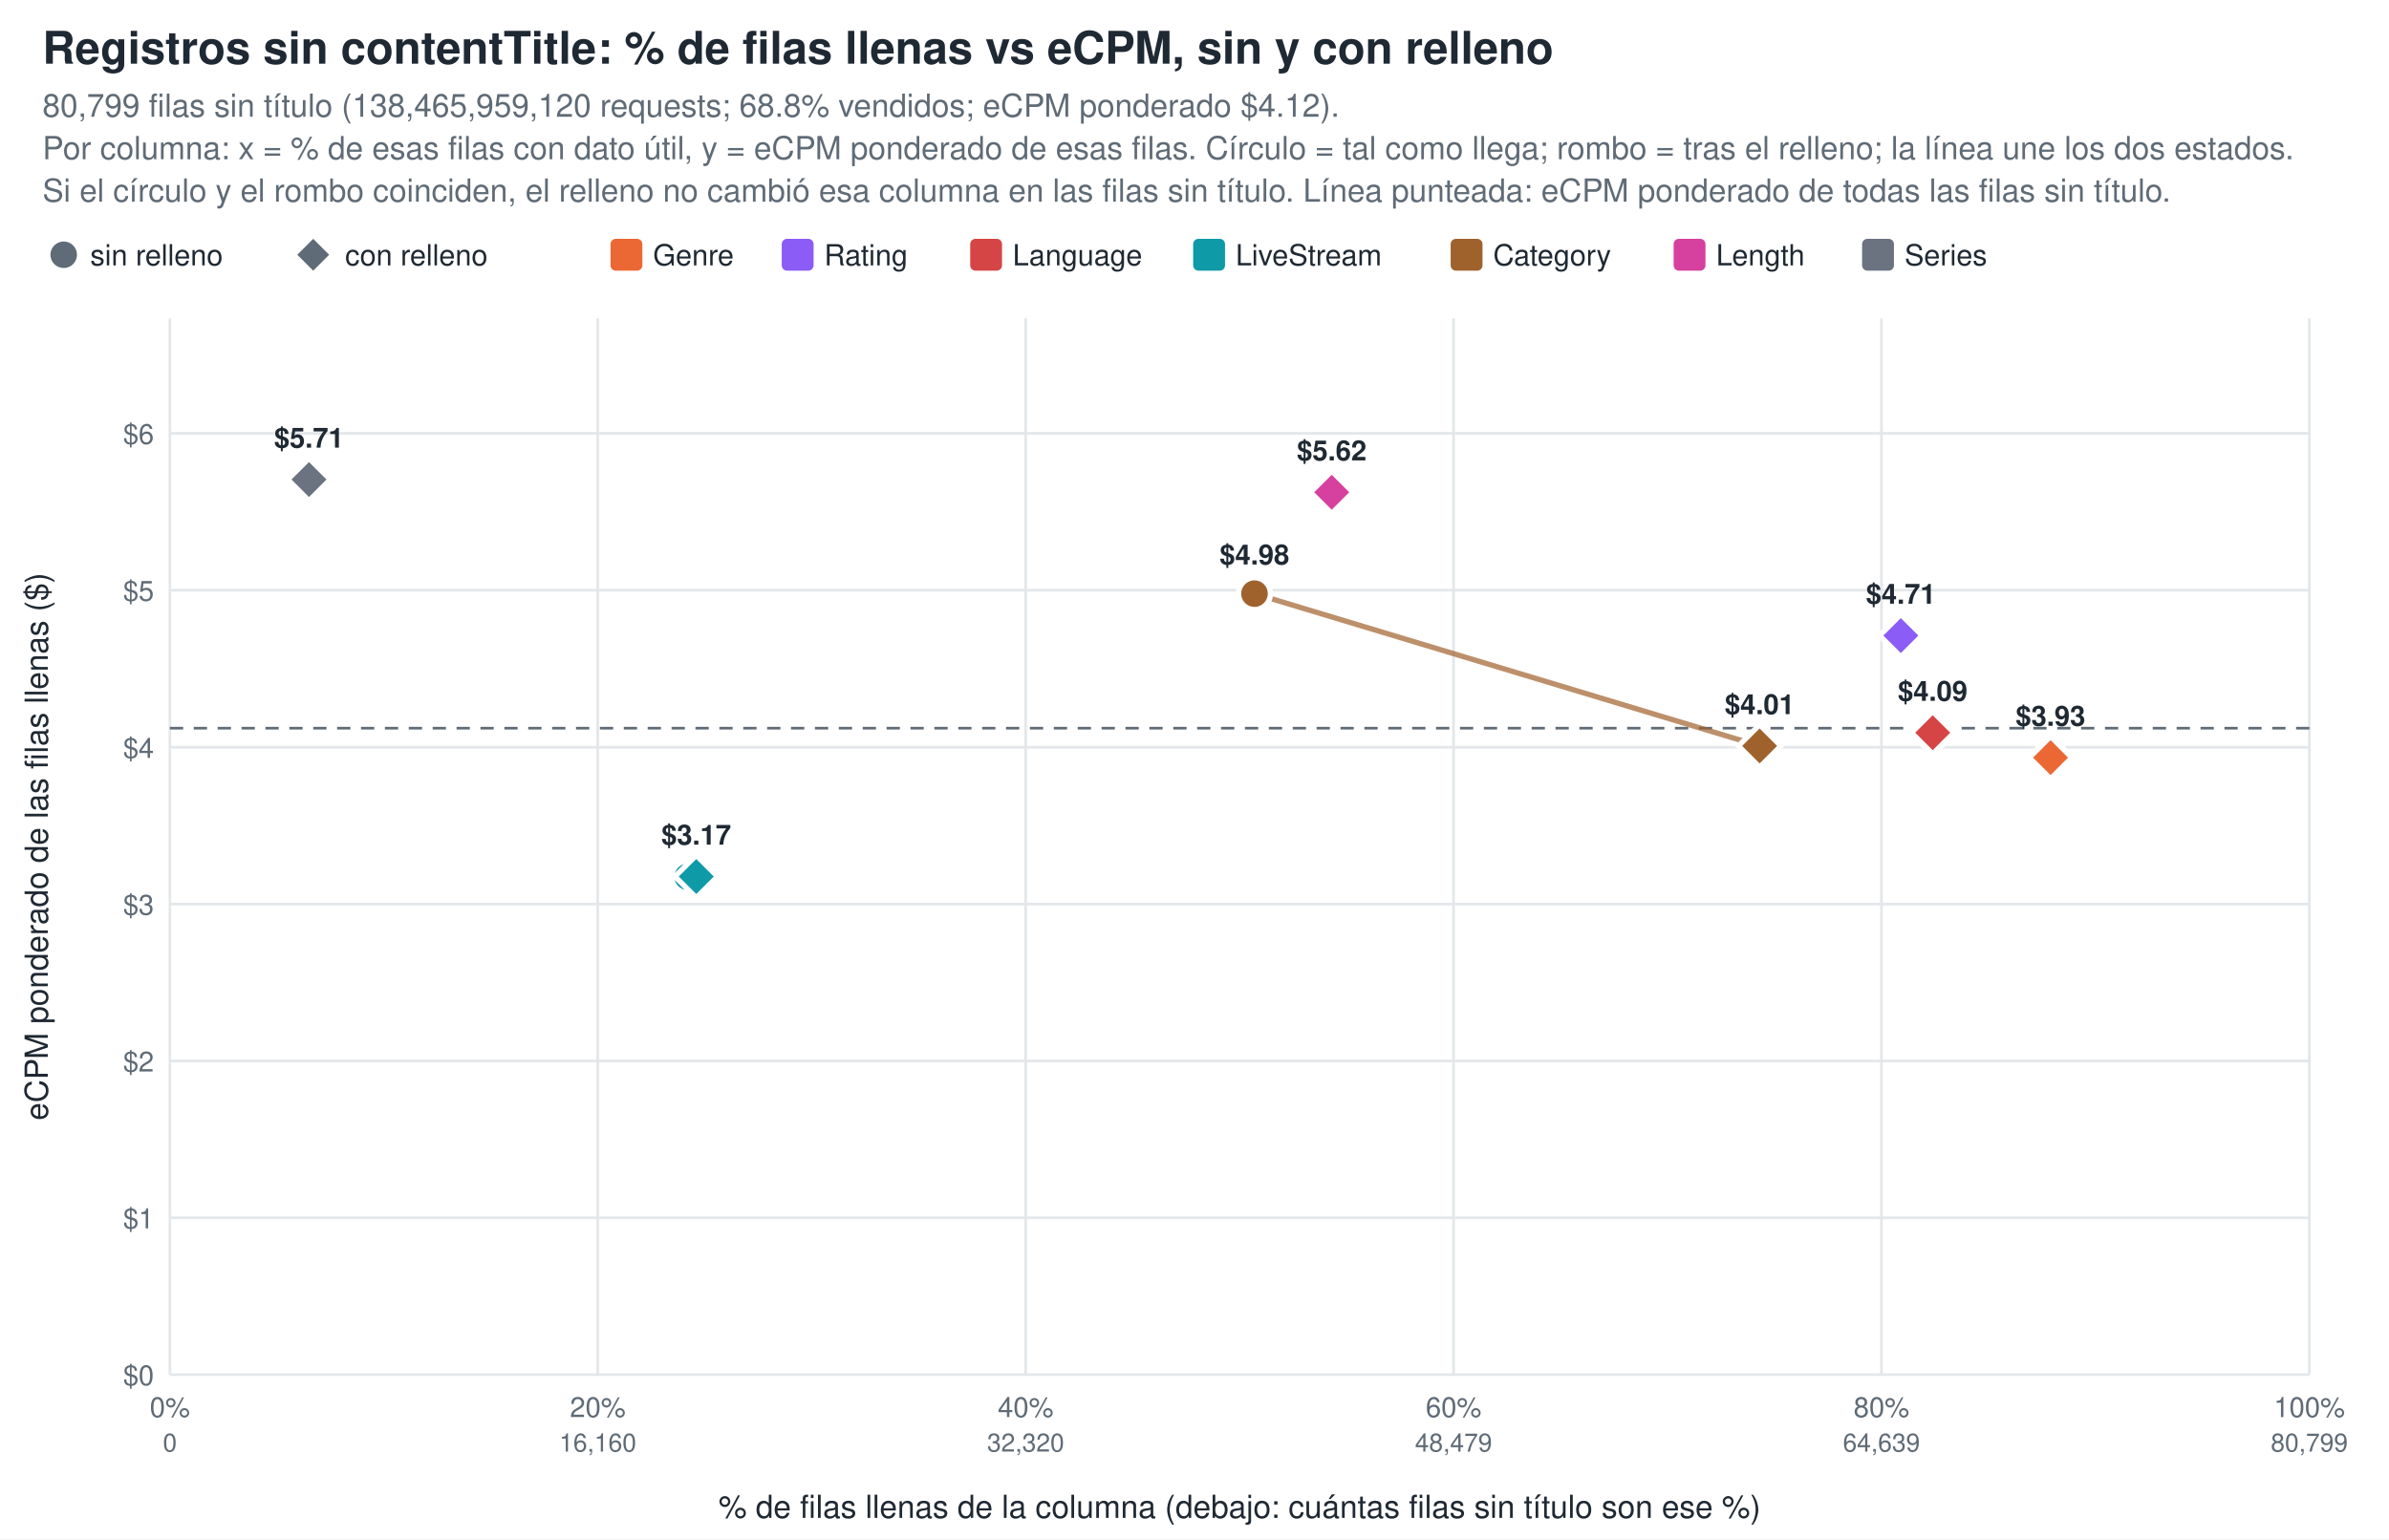
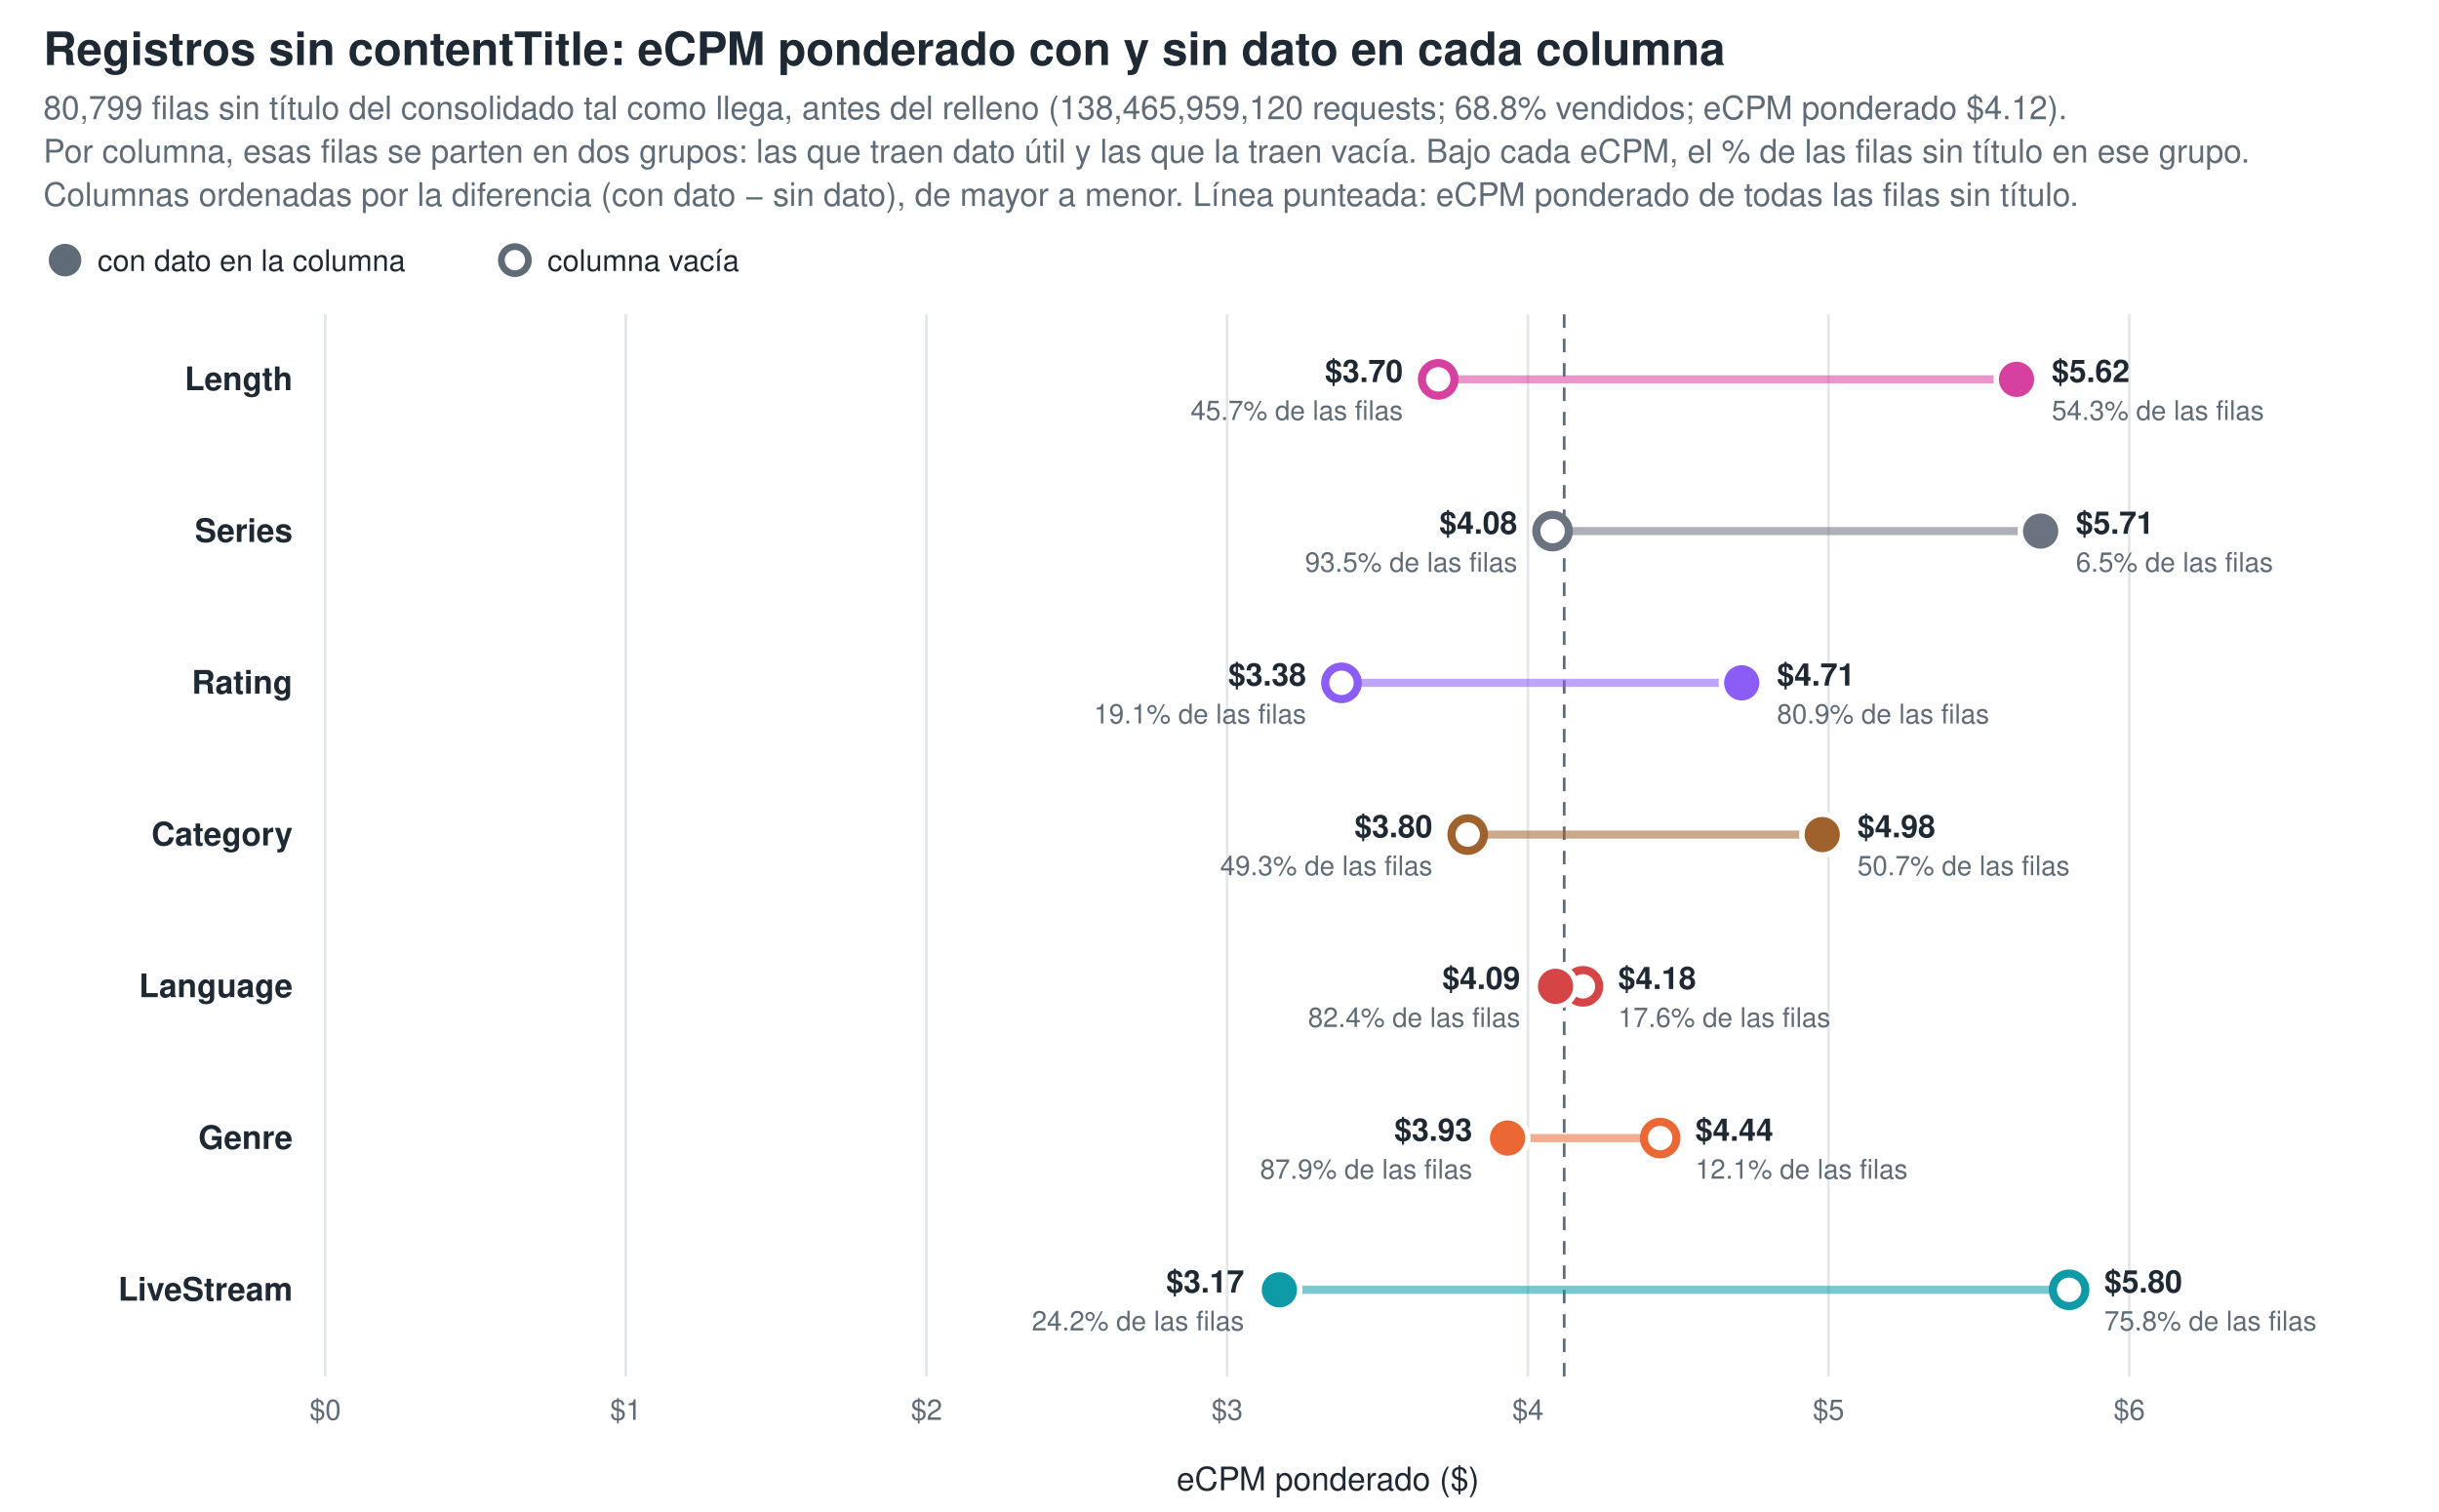
- <svg xmlns="http://www.w3.org/2000/svg" width="900" height="580" viewBox="0 0 900 580" font-family="Segoe UI, Helvetica, Arial, sans-serif" font-size="12">
-   <rect width="900" height="580" fill="#ffffff" />
-   <text x="16" y="24" font-size="17" font-weight="700" fill="#1f2933">Registros sin contentTitle: % de filas llenas vs eCPM, sin y con relleno</text>
-   <text x="16" y="44" font-size="12" fill="#5f6b76">80,799 filas sin título (138,465,959,120 requests; 68.8% vendidos; eCPM ponderado $4.12).</text>
-   <text x="16" y="60" font-size="12" fill="#5f6b76">Por columna: x = % de esas filas con dato útil, y = eCPM ponderado de esas filas. Círculo = tal como llega; rombo = tras el relleno; la línea une los dos estados.</text>
-   <text x="16" y="76" font-size="12" fill="#5f6b76">Si el círculo y el rombo coinciden, el relleno no cambió esa columna en las filas sin título. Línea punteada: eCPM ponderado de todas las filas sin título.</text>
-   <circle cx="24" cy="96" r="5" fill="#5f6b76" />
-   <text x="34" y="100" font-size="11" fill="#1f2933">sin relleno</text>
-   <polygon points="118,90 124,96 118,102 112,96" fill="#5f6b76" />
-   <text x="130" y="100" font-size="11" fill="#1f2933">con relleno</text>
-   <rect x="230" y="90" width="12" height="12" rx="2" fill="#eb6834" />
-   <text x="246" y="100" font-size="11" fill="#1f2933">Genre</text>
-   <rect x="294.5" y="90" width="12" height="12" rx="2" fill="#8b5cf6" />
-   <text x="310.5" y="100" font-size="11" fill="#1f2933">Rating</text>
-   <rect x="365.5" y="90" width="12" height="12" rx="2" fill="#d64545" />
-   <text x="381.5" y="100" font-size="11" fill="#1f2933">Language</text>
-   <rect x="449.5" y="90" width="12" height="12" rx="2" fill="#0e9aa7" />
-   <text x="465.5" y="100" font-size="11" fill="#1f2933">LiveStream</text>
-   <rect x="546.5" y="90" width="12" height="12" rx="2" fill="#a0622d" />
-   <text x="562.5" y="100" font-size="11" fill="#1f2933">Category</text>
-   <rect x="630.5" y="90" width="12" height="12" rx="2" fill="#d6409f" />
-   <text x="646.5" y="100" font-size="11" fill="#1f2933">Length</text>
-   <rect x="701.5" y="90" width="12" height="12" rx="2" fill="#6b7280" />
-   <text x="717.5" y="100" font-size="11" fill="#1f2933">Series</text>
-   <line x1="64.0" y1="120" x2="64.0" y2="518" stroke="#e3e7ea" />
-   <text x="64.0" y="534" text-anchor="middle" font-size="10.5" fill="#5f6b76">0%</text>
-   <text x="64.0" y="547" text-anchor="middle" font-size="9.5" fill="#5f6b76">0</text>
-   <line x1="225.2" y1="120" x2="225.2" y2="518" stroke="#e3e7ea" />
-   <text x="225.2" y="534" text-anchor="middle" font-size="10.5" fill="#5f6b76">20%</text>
-   <text x="225.2" y="547" text-anchor="middle" font-size="9.5" fill="#5f6b76">16,160</text>
-   <line x1="386.4" y1="120" x2="386.4" y2="518" stroke="#e3e7ea" />
-   <text x="386.4" y="534" text-anchor="middle" font-size="10.5" fill="#5f6b76">40%</text>
-   <text x="386.4" y="547" text-anchor="middle" font-size="9.5" fill="#5f6b76">32,320</text>
-   <line x1="547.6" y1="120" x2="547.6" y2="518" stroke="#e3e7ea" />
-   <text x="547.6" y="534" text-anchor="middle" font-size="10.5" fill="#5f6b76">60%</text>
-   <text x="547.6" y="547" text-anchor="middle" font-size="9.5" fill="#5f6b76">48,479</text>
-   <line x1="708.8" y1="120" x2="708.8" y2="518" stroke="#e3e7ea" />
-   <text x="708.8" y="534" text-anchor="middle" font-size="10.5" fill="#5f6b76">80%</text>
-   <text x="708.8" y="547" text-anchor="middle" font-size="9.5" fill="#5f6b76">64,639</text>
-   <line x1="870.0" y1="120" x2="870.0" y2="518" stroke="#e3e7ea" />
-   <text x="870.0" y="534" text-anchor="middle" font-size="10.5" fill="#5f6b76">100%</text>
-   <text x="870.0" y="547" text-anchor="middle" font-size="9.5" fill="#5f6b76">80,799</text>
-   <line x1="64" y1="518.0" x2="870" y2="518.0" stroke="#e3e7ea" />
-   <text x="58" y="522.0" text-anchor="end" font-size="10.5" fill="#5f6b76">$0</text>
-   <line x1="64" y1="458.9" x2="870" y2="458.9" stroke="#e3e7ea" />
-   <text x="58" y="462.9" text-anchor="end" font-size="10.5" fill="#5f6b76">$1</text>
-   <line x1="64" y1="399.8" x2="870" y2="399.8" stroke="#e3e7ea" />
-   <text x="58" y="403.8" text-anchor="end" font-size="10.5" fill="#5f6b76">$2</text>
-   <line x1="64" y1="340.7" x2="870" y2="340.7" stroke="#e3e7ea" />
-   <text x="58" y="344.7" text-anchor="end" font-size="10.5" fill="#5f6b76">$3</text>
-   <line x1="64" y1="281.6" x2="870" y2="281.6" stroke="#e3e7ea" />
-   <text x="58" y="285.6" text-anchor="end" font-size="10.5" fill="#5f6b76">$4</text>
-   <line x1="64" y1="222.4" x2="870" y2="222.4" stroke="#e3e7ea" />
-   <text x="58" y="226.4" text-anchor="end" font-size="10.5" fill="#5f6b76">$5</text>
-   <line x1="64" y1="163.3" x2="870" y2="163.3" stroke="#e3e7ea" />
-   <text x="58" y="167.3" text-anchor="end" font-size="10.5" fill="#5f6b76">$6</text>
-   <line x1="64" y1="274.4" x2="870" y2="274.4" stroke="#5f6b76" stroke-dasharray="5 4" />
-   <text x="467.0" y="572" text-anchor="middle" fill="#1f2933">% de filas llenas de la columna (debajo: cuántas filas sin título son ese %)</text>
-   <text transform="translate(18,319.0) rotate(-90)" text-anchor="middle" fill="#1f2933">eCPM ponderado de las filas llenas ($)</text>
-   <circle cx="772.5" cy="285.5" r="6" fill="#eb6834" stroke="#ffffff" stroke-width="2" />
-   <polygon points="772.5,277.5 780.5,285.5 772.5,293.5 764.5,285.5" fill="#eb6834" stroke="#ffffff" stroke-width="2" />
-   <text x="772.5" y="273.5" text-anchor="middle" font-size="10.5" font-weight="600" fill="#1f2933">$3.93</text>
-   <circle cx="716.1" cy="239.5" r="6" fill="#8b5cf6" stroke="#ffffff" stroke-width="2" />
-   <polygon points="716.1,231.5 724.1,239.5 716.1,247.5 708.1,239.5" fill="#8b5cf6" stroke="#ffffff" stroke-width="2" />
-   <text x="716.1" y="227.5" text-anchor="middle" font-size="10.5" font-weight="600" fill="#1f2933">$4.71</text>
-   <circle cx="728.1" cy="276.1" r="6" fill="#d64545" stroke="#ffffff" stroke-width="2" />
-   <polygon points="728.1,268.1 736.1,276.1 728.1,284.1 720.1,276.1" fill="#d64545" stroke="#ffffff" stroke-width="2" />
-   <text x="728.1" y="264.1" text-anchor="middle" font-size="10.5" font-weight="600" fill="#1f2933">$4.09</text>
-   <line x1="259.1" y1="330.4" x2="262.3" y2="330.3" stroke="#0e9aa7" stroke-width="2" stroke-opacity="0.7" />
-   <circle cx="259.1" cy="330.4" r="6" fill="#0e9aa7" stroke="#ffffff" stroke-width="2" />
-   <polygon points="262.3,322.3 270.3,330.3 262.3,338.3 254.3,330.3" fill="#0e9aa7" stroke="#ffffff" stroke-width="2" />
-   <text x="262.3" y="318.3" text-anchor="middle" font-size="10.5" font-weight="600" fill="#1f2933">$3.17</text>
-   <line x1="472.6" y1="223.7" x2="662.9" y2="281.1" stroke="#a0622d" stroke-width="2" stroke-opacity="0.7" />
-   <circle cx="472.6" cy="223.7" r="6" fill="#a0622d" stroke="#ffffff" stroke-width="2" />
-   <polygon points="662.9,273.1 670.9,281.1 662.9,289.1 654.9,281.1" fill="#a0622d" stroke="#ffffff" stroke-width="2" />
-   <text x="472.6" y="212.7" text-anchor="middle" font-size="10.5" font-weight="600" fill="#1f2933">$4.98</text>
-   <text x="662.9" y="269.1" text-anchor="middle" font-size="10.5" font-weight="600" fill="#1f2933">$4.01</text>
-   <circle cx="501.7" cy="185.5" r="6" fill="#d6409f" stroke="#ffffff" stroke-width="2" />
-   <polygon points="501.7,177.5 509.7,185.5 501.7,193.5 493.7,185.5" fill="#d6409f" stroke="#ffffff" stroke-width="2" />
-   <text x="501.7" y="173.5" text-anchor="middle" font-size="10.5" font-weight="600" fill="#1f2933">$5.62</text>
-   <circle cx="116.4" cy="180.7" r="6" fill="#6b7280" stroke="#ffffff" stroke-width="2" />
-   <polygon points="116.4,172.7 124.4,180.7 116.4,188.7 108.4,180.7" fill="#6b7280" stroke="#ffffff" stroke-width="2" />
-   <text x="116.4" y="168.7" text-anchor="middle" font-size="10.5" font-weight="600" fill="#1f2933">$5.71</text>
+ <svg xmlns="http://www.w3.org/2000/svg" width="900" height="558" viewBox="0 0 900 558" font-family="Segoe UI, Helvetica, Arial, sans-serif" font-size="12">
+   <rect width="900" height="558" fill="#ffffff" />
+   <text x="16" y="24" font-size="17" font-weight="700" fill="#1f2933">Registros sin contentTitle: eCPM ponderado con y sin dato en cada columna</text>
+   <text x="16" y="44" font-size="12" fill="#5f6b76">80,799 filas sin título del consolidado tal como llega, antes del relleno (138,465,959,120 requests; 68.8% vendidos; eCPM ponderado $4.12).</text>
+   <text x="16" y="60" font-size="12" fill="#5f6b76">Por columna, esas filas se parten en dos grupos: las que traen dato útil y las que la traen vacía. Bajo cada eCPM, el % de las filas sin título en ese grupo.</text>
+   <text x="16" y="76" font-size="12" fill="#5f6b76">Columnas ordenadas por la diferencia (con dato − sin dato), de mayor a menor. Línea punteada: eCPM ponderado de todas las filas sin título.</text>
+   <circle cx="24" cy="96" r="6" fill="#5f6b76" />
+   <text x="36" y="100" font-size="11" fill="#1f2933">con dato en la columna</text>
+   <circle cx="190" cy="96" r="5" fill="#ffffff" stroke="#5f6b76" stroke-width="2.5" />
+   <text x="202" y="100" font-size="11" fill="#1f2933">columna vacía</text>
+   <line x1="120.0" y1="116" x2="120.0" y2="508" stroke="#e3e7ea" />
+   <text x="120.0" y="524" text-anchor="middle" font-size="10.5" fill="#5f6b76">$0</text>
+   <line x1="230.9" y1="116" x2="230.9" y2="508" stroke="#e3e7ea" />
+   <text x="230.9" y="524" text-anchor="middle" font-size="10.5" fill="#5f6b76">$1</text>
+   <line x1="341.9" y1="116" x2="341.9" y2="508" stroke="#e3e7ea" />
+   <text x="341.9" y="524" text-anchor="middle" font-size="10.5" fill="#5f6b76">$2</text>
+   <line x1="452.8" y1="116" x2="452.8" y2="508" stroke="#e3e7ea" />
+   <text x="452.8" y="524" text-anchor="middle" font-size="10.5" fill="#5f6b76">$3</text>
+   <line x1="563.8" y1="116" x2="563.8" y2="508" stroke="#e3e7ea" />
+   <text x="563.8" y="524" text-anchor="middle" font-size="10.5" fill="#5f6b76">$4</text>
+   <line x1="674.7" y1="116" x2="674.7" y2="508" stroke="#e3e7ea" />
+   <text x="674.7" y="524" text-anchor="middle" font-size="10.5" fill="#5f6b76">$5</text>
+   <line x1="785.7" y1="116" x2="785.7" y2="508" stroke="#e3e7ea" />
+   <text x="785.7" y="524" text-anchor="middle" font-size="10.5" fill="#5f6b76">$6</text>
+   <line x1="577.2" y1="116" x2="577.2" y2="508" stroke="#5f6b76" stroke-dasharray="5 4" />
+   <text x="490.0" y="550" text-anchor="middle" fill="#1f2933">eCPM ponderado ($)</text>
+   <text x="108" y="144.0" text-anchor="end" font-size="12" font-weight="600" fill="#1f2933">Length</text>
+   <line x1="744.1" y1="140.0" x2="530.7" y2="140.0" stroke="#d6409f" stroke-width="3" stroke-opacity="0.55" />
+   <circle cx="530.7" cy="140.0" r="6" fill="#ffffff" stroke="#d6409f" stroke-width="3" />
+   <circle cx="744.1" cy="140.0" r="7.5" fill="#d6409f" stroke="#ffffff" stroke-width="2" />
+   <text x="757.1" y="141.0" text-anchor="start" font-size="11.5" font-weight="700" fill="#1f2933">$5.62</text>
+   <text x="757.1" y="155.0" text-anchor="start" font-size="10" fill="#5f6b76">54.3% de las filas</text>
+   <text x="517.7" y="141.0" text-anchor="end" font-size="11.5" font-weight="700" fill="#1f2933">$3.70</text>
+   <text x="517.7" y="155.0" text-anchor="end" font-size="10" fill="#5f6b76">45.7% de las filas</text>
+   <text x="108" y="200.0" text-anchor="end" font-size="12" font-weight="600" fill="#1f2933">Series</text>
+   <line x1="753.0" y1="196.0" x2="572.9" y2="196.0" stroke="#6b7280" stroke-width="3" stroke-opacity="0.55" />
+   <circle cx="572.9" cy="196.0" r="6" fill="#ffffff" stroke="#6b7280" stroke-width="3" />
+   <circle cx="753.0" cy="196.0" r="7.5" fill="#6b7280" stroke="#ffffff" stroke-width="2" />
+   <text x="766.0" y="197.0" text-anchor="start" font-size="11.5" font-weight="700" fill="#1f2933">$5.71</text>
+   <text x="766.0" y="211.0" text-anchor="start" font-size="10" fill="#5f6b76">6.5% de las filas</text>
+   <text x="559.9" y="197.0" text-anchor="end" font-size="11.5" font-weight="700" fill="#1f2933">$4.08</text>
+   <text x="559.9" y="211.0" text-anchor="end" font-size="10" fill="#5f6b76">93.5% de las filas</text>
+   <text x="108" y="256.0" text-anchor="end" font-size="12" font-weight="600" fill="#1f2933">Rating</text>
+   <line x1="642.7" y1="252.0" x2="495.0" y2="252.0" stroke="#8b5cf6" stroke-width="3" stroke-opacity="0.55" />
+   <circle cx="495.0" cy="252.0" r="6" fill="#ffffff" stroke="#8b5cf6" stroke-width="3" />
+   <circle cx="642.7" cy="252.0" r="7.5" fill="#8b5cf6" stroke="#ffffff" stroke-width="2" />
+   <text x="655.7" y="253.0" text-anchor="start" font-size="11.5" font-weight="700" fill="#1f2933">$4.71</text>
+   <text x="655.7" y="267.0" text-anchor="start" font-size="10" fill="#5f6b76">80.9% de las filas</text>
+   <text x="482.0" y="253.0" text-anchor="end" font-size="11.5" font-weight="700" fill="#1f2933">$3.38</text>
+   <text x="482.0" y="267.0" text-anchor="end" font-size="10" fill="#5f6b76">19.1% de las filas</text>
+   <text x="108" y="312.0" text-anchor="end" font-size="12" font-weight="600" fill="#1f2933">Category</text>
+   <line x1="672.4" y1="308.0" x2="541.6" y2="308.0" stroke="#a0622d" stroke-width="3" stroke-opacity="0.55" />
+   <circle cx="541.6" cy="308.0" r="6" fill="#ffffff" stroke="#a0622d" stroke-width="3" />
+   <circle cx="672.4" cy="308.0" r="7.5" fill="#a0622d" stroke="#ffffff" stroke-width="2" />
+   <text x="685.4" y="309.0" text-anchor="start" font-size="11.5" font-weight="700" fill="#1f2933">$4.98</text>
+   <text x="685.4" y="323.0" text-anchor="start" font-size="10" fill="#5f6b76">50.7% de las filas</text>
+   <text x="528.6" y="309.0" text-anchor="end" font-size="11.5" font-weight="700" fill="#1f2933">$3.80</text>
+   <text x="528.6" y="323.0" text-anchor="end" font-size="10" fill="#5f6b76">49.3% de las filas</text>
+   <text x="108" y="368.0" text-anchor="end" font-size="12" font-weight="600" fill="#1f2933">Language</text>
+   <line x1="574.0" y1="364.0" x2="584.1" y2="364.0" stroke="#d64545" stroke-width="3" stroke-opacity="0.55" />
+   <circle cx="584.1" cy="364.0" r="6" fill="#ffffff" stroke="#d64545" stroke-width="3" />
+   <circle cx="574.0" cy="364.0" r="7.5" fill="#d64545" stroke="#ffffff" stroke-width="2" />
+   <text x="561.0" y="365.0" text-anchor="end" font-size="11.5" font-weight="700" fill="#1f2933">$4.09</text>
+   <text x="561.0" y="379.0" text-anchor="end" font-size="10" fill="#5f6b76">82.4% de las filas</text>
+   <text x="597.1" y="365.0" text-anchor="start" font-size="11.5" font-weight="700" fill="#1f2933">$4.18</text>
+   <text x="597.1" y="379.0" text-anchor="start" font-size="10" fill="#5f6b76">17.6% de las filas</text>
+   <text x="108" y="424.0" text-anchor="end" font-size="12" font-weight="600" fill="#1f2933">Genre</text>
+   <line x1="556.3" y1="420.0" x2="612.6" y2="420.0" stroke="#eb6834" stroke-width="3" stroke-opacity="0.55" />
+   <circle cx="612.6" cy="420.0" r="6" fill="#ffffff" stroke="#eb6834" stroke-width="3" />
+   <circle cx="556.3" cy="420.0" r="7.5" fill="#eb6834" stroke="#ffffff" stroke-width="2" />
+   <text x="543.3" y="421.0" text-anchor="end" font-size="11.5" font-weight="700" fill="#1f2933">$3.93</text>
+   <text x="543.3" y="435.0" text-anchor="end" font-size="10" fill="#5f6b76">87.9% de las filas</text>
+   <text x="625.6" y="421.0" text-anchor="start" font-size="11.5" font-weight="700" fill="#1f2933">$4.44</text>
+   <text x="625.6" y="435.0" text-anchor="start" font-size="10" fill="#5f6b76">12.1% de las filas</text>
+   <text x="108" y="480.0" text-anchor="end" font-size="12" font-weight="600" fill="#1f2933">LiveStream</text>
+   <line x1="472.1" y1="476.0" x2="763.5" y2="476.0" stroke="#0e9aa7" stroke-width="3" stroke-opacity="0.55" />
+   <circle cx="763.5" cy="476.0" r="6" fill="#ffffff" stroke="#0e9aa7" stroke-width="3" />
+   <circle cx="472.1" cy="476.0" r="7.5" fill="#0e9aa7" stroke="#ffffff" stroke-width="2" />
+   <text x="459.1" y="477.0" text-anchor="end" font-size="11.5" font-weight="700" fill="#1f2933">$3.17</text>
+   <text x="459.1" y="491.0" text-anchor="end" font-size="10" fill="#5f6b76">24.2% de las filas</text>
+   <text x="776.5" y="477.0" text-anchor="start" font-size="11.5" font-weight="700" fill="#1f2933">$5.80</text>
+   <text x="776.5" y="491.0" text-anchor="start" font-size="10" fill="#5f6b76">75.8% de las filas</text>
</svg>
